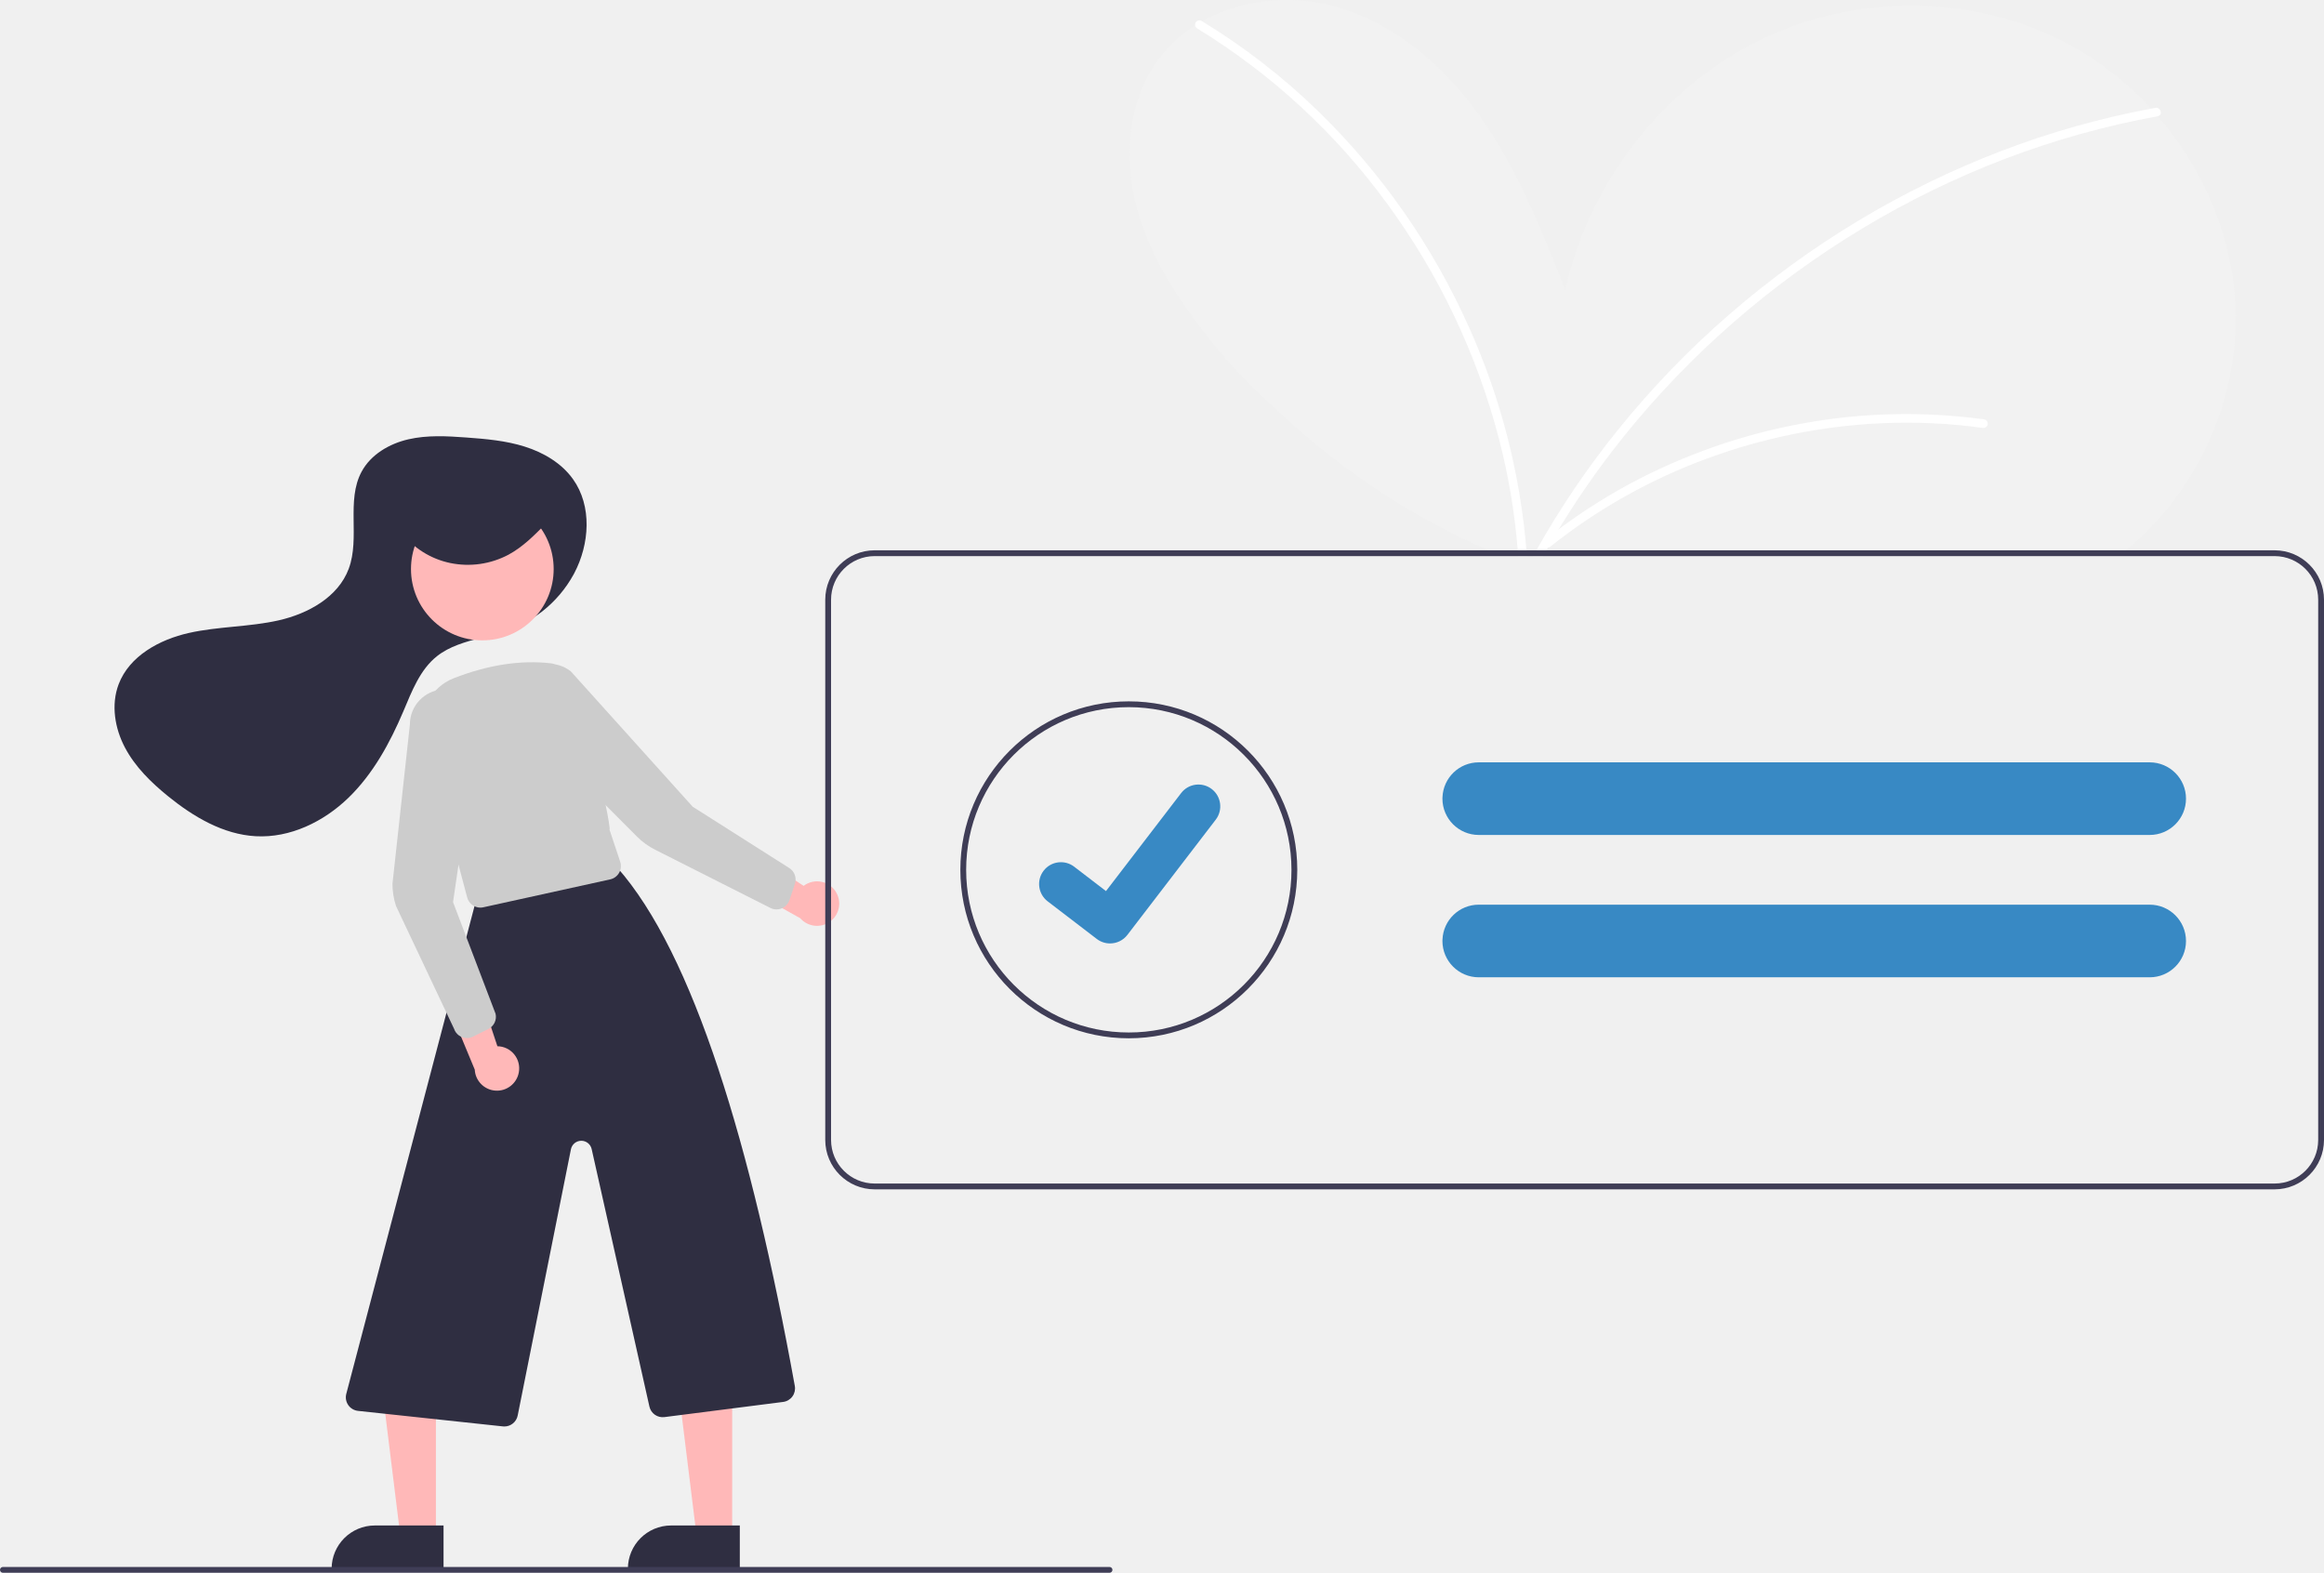
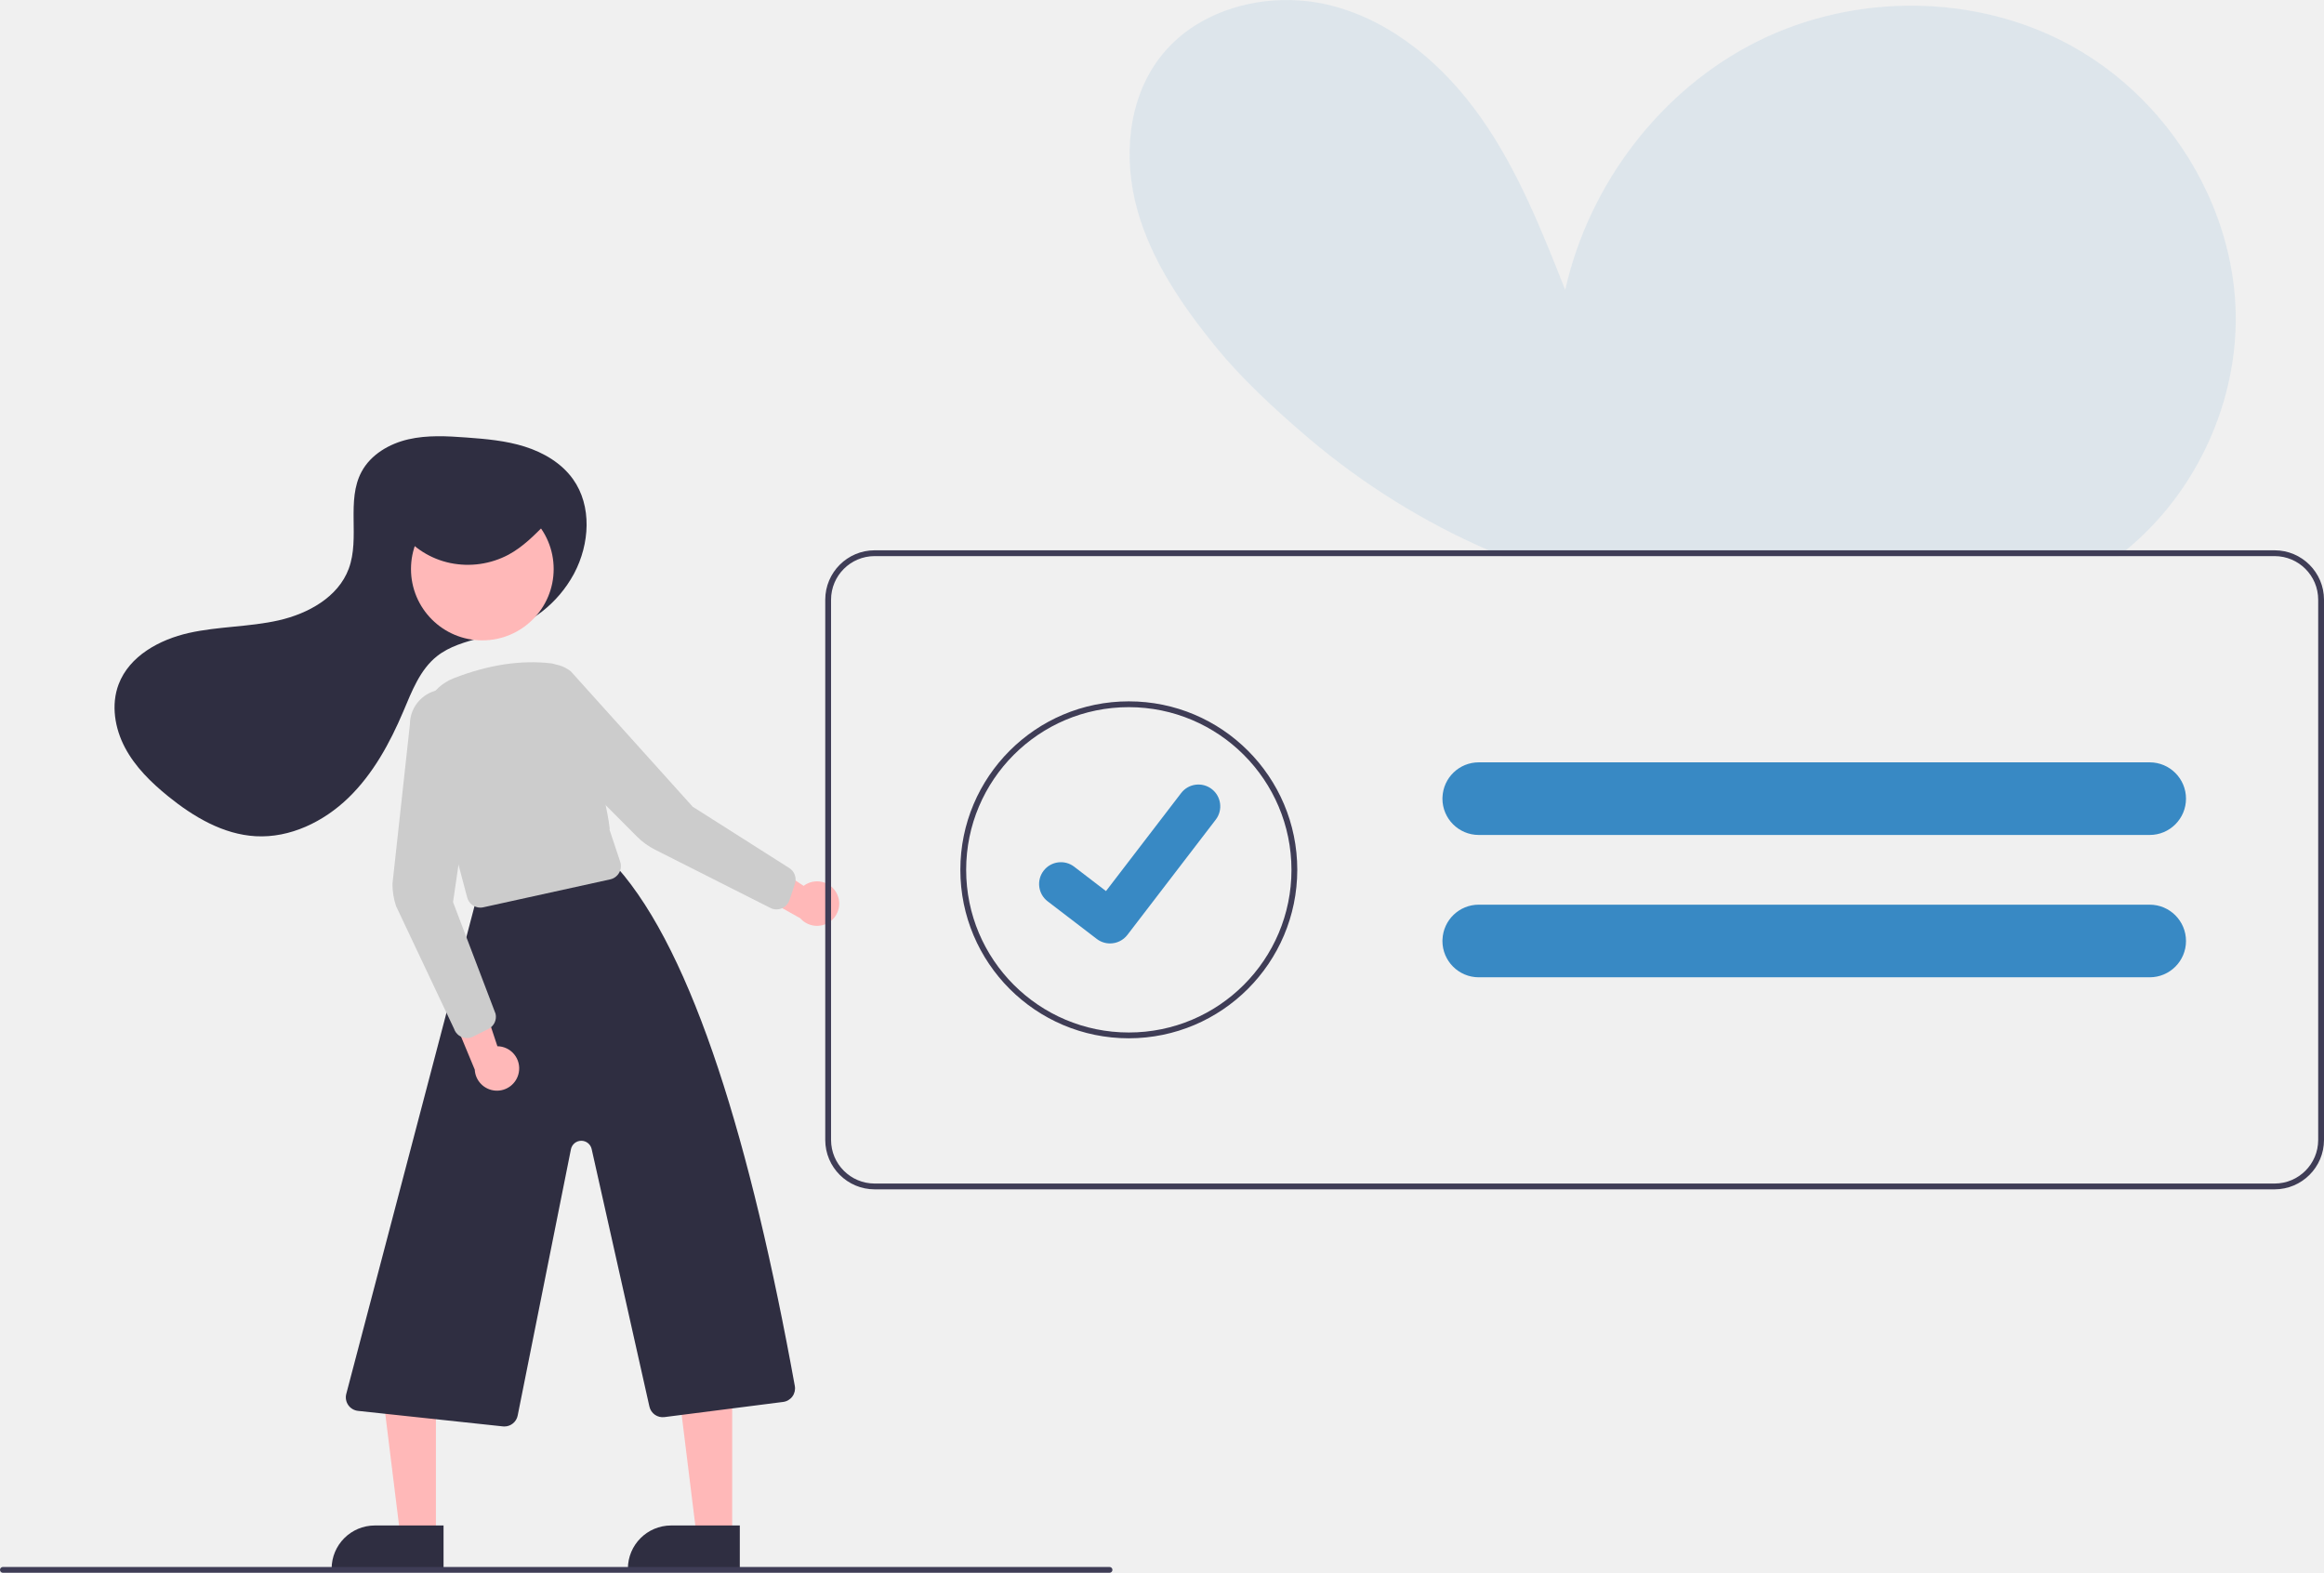
<svg xmlns="http://www.w3.org/2000/svg" id="currentIllo" data-name="Layer 1" width="800.122" height="541.445" viewBox="0 0 800.122 541.445" class="injected-svg DownloadModal__ImageFile-sc-p17csy-5 iIfSkb grid_media">
-   <path d="M931.831,368.723c-.84.69-1.68,1.35-2.54,2H717.151q-2.37-.975-4.72-2a249.807,249.807,0,0,1-61.87-38.52c-12.37-10.48-23.75-21.3-32-31.44-11.51-14.15-22.11-29.57-27.04-47.14-4.92-17.57-3.45-37.71,7.54-52.28a46.795,46.795,0,0,1,12.35-11.31c.79-.5,1.59-.98,2.41-1.43,13.18-7.4,29.81-9.2,44.65-5.37,21.25,5.49,38.91,20.82,51.51,38.8,12.6,17.97,20.78,38.61,28.84,59.02,8.18-36.43,32.95-69.06,66.41-85.65,33.45-16.59,75.01-16.39,107.75,1.58a108.292,108.292,0,0,1,27.55,21.7c.79.85,1.56,1.72,2.32,2.6,15.97,18.49,25.96,42.17,26.78,66.59C970.681,317.333,956.101,348.933,931.831,368.723Z" transform="translate(-199.939 -179.2774)" fill="#f2f2f2" />
-   <path d="M725.631,370.723h-3c-.04-.67-.09-1.33-.15-2a224.18,224.18,0,0,0-6.56-38.74,238.817,238.817,0,0,0-38.31-80.46,228.6,228.6,0,0,0-65.5-60.46,1.42,1.42,0,0,1-.7-1.03,1.496,1.496,0,0,1,2.21-1.56,2.256,2.256,0,0,1,.2.13,226.457,226.457,0,0,1,40.12,31.12,240.898,240.898,0,0,1,51.71,74.13,233.592,233.592,0,0,1,19.82,76.87C725.531,369.393,725.581,370.063,725.631,370.723Z" transform="translate(-199.939 -179.2774)" fill="#fff" />
-   <path d="M942.851,219.283a.184.184,0,0,1-.07.02c-2.19.4-4.39.82-6.57,1.27a296.839,296.839,0,0,0-52.33,15.89,308.808,308.808,0,0,0-48.5,25,313.784,313.784,0,0,0-43.45,33.08,307.525,307.525,0,0,0-36.99,40.12,297.483,297.483,0,0,0-22.61,34.06c-.38.66-.75,1.33-1.12,2h-3.43c.36-.67.73-1.34,1.11-2a299.923,299.923,0,0,1,27.98-41.33,310.84,310.84,0,0,1,38.31-39.75,317.84,317.84,0,0,1,44.38-32.28,311.853,311.853,0,0,1,49.52-24.16,297.104,297.104,0,0,1,51.45-14.52c.49-.09.97-.18,1.46-.27C943.861,216.073,944.661,218.893,942.851,219.283Z" transform="translate(-199.939 -179.2774)" fill="#fff" />
+   <path d="M931.831,368.723c-.84.69-1.68,1.35-2.54,2H717.151q-2.37-.975-4.72-2a249.807,249.807,0,0,1-61.87-38.52c-12.37-10.48-23.75-21.3-32-31.44-11.51-14.15-22.11-29.57-27.04-47.14-4.92-17.57-3.45-37.71,7.54-52.28a46.795,46.795,0,0,1,12.35-11.31c.79-.5,1.59-.98,2.41-1.43,13.18-7.4,29.81-9.2,44.65-5.37,21.25,5.49,38.91,20.82,51.51,38.8,12.6,17.97,20.78,38.61,28.84,59.02,8.18-36.43,32.95-69.06,66.41-85.65,33.45-16.59,75.01-16.39,107.75,1.58a108.292,108.292,0,0,1,27.55,21.7c.79.85,1.56,1.72,2.32,2.6,15.97,18.49,25.96,42.17,26.78,66.59C970.681,317.333,956.101,348.933,931.831,368.723Z" transform="translate(-199.939 -179.2774)" fill="#3889c4" opacity="0.1" />
  <path d="M397.619,376.668c5.335-10.071,6.215-23.187-.418-32.454-3.949-5.516-10.114-9.137-16.583-11.18s-13.294-2.643-20.059-3.139c-6.697-.491-13.514-.885-20.056.63s-12.879,5.215-16.066,11.126c-5.384,9.985-.479,22.789-4.434,33.422-3.629,9.758-13.957,15.462-24.11,17.765s-20.75,2.057-30.908,4.337-20.504,7.932-24.197,17.665c-2.671,7.039-1.344,15.146,2.175,21.802s9.031,12.043,14.881,16.781c8.728,7.068,18.939,13.122,30.153,13.735,11.816.646,23.37-4.979,31.875-13.208s14.295-18.862,18.921-29.755c2.935-6.91,5.707-14.347,11.588-19.013,4.321-3.429,9.818-4.931,15.148-6.352l6.036-1.609a41.441,41.441,0,0,0,25.894-20.253Q397.539,376.819,397.619,376.668Z" transform="translate(-199.939 -179.2774)" fill="#2f2e41" />
  <polygon points="150.079 528.665 137.82 528.665 131.987 481.377 150.082 481.377 150.079 528.665" fill="#ffb8b8" />
  <path d="M129.062,525.162h23.644a0,0,0,0,1,0,0v14.887a0,0,0,0,1,0,0H114.176a0,0,0,0,1,0,0v0A14.887,14.887,0,0,1,129.062,525.162Z" fill="#2f2e41" />
  <polygon points="252.079 528.665 239.82 528.665 233.987 481.377 252.082 481.377 252.079 528.665" fill="#ffb8b8" />
  <path d="M231.062,525.162h23.644a0,0,0,0,1,0,0v14.887a0,0,0,0,1,0,0H216.176a0,0,0,0,1,0,0v0A14.887,14.887,0,0,1,231.062,525.162Z" fill="#2f2e41" />
  <path d="M373.585,670.357a4.834,4.834,0,0,1-.512-.027l-49.877-5.344a4.691,4.691,0,0,1-4.063-5.751l44.162-167.97A4.718,4.718,0,0,1,366.84,487.772l40.968-11.42a4.722,4.722,0,0,1,4.549,1.482c26.34,29.71,46.19,95.571,61.227,178.585a4.692,4.692,0,0,1-4.022,5.49l-40.868,5.218a4.678,4.678,0,0,1-5.171-3.627l-19.884-88.648a3.648,3.648,0,0,0-7.137.082l-18.33,91.651A4.666,4.666,0,0,1,373.585,670.357Z" transform="translate(-199.939 -179.2774)" fill="#2f2e41" />
  <circle cx="166.059" cy="195.894" r="24.561" fill="#ffb8b8" />
  <path d="M365.312,491.737a4.681,4.681,0,0,1-4.521-3.485L346.015,432.742a16.778,16.778,0,0,1,10.11-19.965c11.894-4.643,23.226-6.365,33.68-5.121h0c9.292,1.107,20.755,56.118,19.996,57.292l3.667,11a4.691,4.691,0,0,1-3.442,6.065l-43.695,9.612A4.732,4.732,0,0,1,365.312,491.737Z" transform="translate(-199.939 -179.2774)" fill="#ccc" />
  <path d="M378.554,548.504a7.61,7.61,0,0,0-7.368-9.049l-8.513-25.67-8.701,11.037,9.418,22.685a7.652,7.652,0,0,0,15.164.998Z" transform="translate(-199.939 -179.2774)" fill="#ffb8b8" />
  <path d="M488.002,486.811a7.61,7.61,0,0,0-11.385-2.562L454.061,469.328l-.021,14.054,21.422,12.015a7.652,7.652,0,0,0,12.539-8.586Z" transform="translate(-199.939 -179.2774)" fill="#ffb8b8" />
  <path d="M360.707,536.644a4.69,4.69,0,0,1-4.454-3.218l-19.957-42.216a24.399,24.399,0,0,1-1.235-7.669l6-54.871a12.059,12.059,0,0,1,24.03-1.456l-9.18,62.631,14.649,38.44a4.681,4.681,0,0,1-2.478,5.225l-5.278,2.639A4.685,4.685,0,0,1,360.707,536.644Z" transform="translate(-199.939 -179.2774)" fill="#ccc" />
  <path d="M467.291,492.354a4.681,4.681,0,0,1-2.115-.504l-39.688-20.047a24.368,24.368,0,0,1-6.289-4.56l-38.737-38.862a12.059,12.059,0,0,1,15.992-17.994l41.962,46.603,33.263,21.12a4.68,4.68,0,0,1,1.933,5.45l-1.875,5.596a4.692,4.692,0,0,1-4.447,3.199Z" transform="translate(-199.939 -179.2774)" fill="#ccc" />
  <path d="M338.061,362.473a28.6,28.6,0,0,0,16.895,10.631,29.87,29.87,0,0,0,20.06-2.874c4.947-2.673,8.905-6.684,12.782-10.633,1.618-1.648,3.341-3.549,3.26-5.797-.126-3.484-4.314-5.388-7.909-6.148a56.435,56.435,0,0,0-35.033,3.94c-4.88,2.267-9.964,6.368-9.232,11.466" transform="translate(-199.939 -179.2774)" fill="#2f2e41" />
  <path d="M983.061,368.723h-482a17.024,17.024,0,0,0-17,17v186a17.024,17.024,0,0,0,17,17h482a17.024,17.024,0,0,0,17-17v-186A17.024,17.024,0,0,0,983.061,368.723Zm15,203a15.018,15.018,0,0,1-15,15h-482a15.018,15.018,0,0,1-15-15v-186a15.018,15.018,0,0,1,15-15h482a15.018,15.018,0,0,1,15,15Z" transform="translate(-199.939 -179.2774)" fill="#3f3d56" />
  <path d="M588.575,536.723a58,58,0,1,1,58-58A58.066,58.066,0,0,1,588.575,536.723Zm0-114a56,56,0,1,0,56,56A56.064,56.064,0,0,0,588.575,422.723Z" transform="translate(-199.939 -179.2774)" fill="#3f3d56" />
  <path d="M940.047,441.723h-231a12.497,12.497,0,0,0-12.48,12.01,4.011,4.011,0,0,0-.02.49,12.518,12.518,0,0,0,12.5,12.5h231a12.5,12.5,0,0,0,0-25Z" transform="translate(-199.939 -179.2774)" fill="#3889c4" />
  <path d="M940.047,490.723h-231a12.497,12.497,0,0,0-12.48,12.01,4.011,4.011,0,0,0-.02.49,12.518,12.518,0,0,0,12.5,12.5h231a12.5,12.5,0,0,0,0-25Z" transform="translate(-199.939 -179.2774)" fill="#3889c4" />
  <path d="M582.104,504.064a7.46,7.46,0,0,1-4.489-1.491l-.08-.06-16.904-12.942a7.51,7.51,0,1,1,9.135-11.923l10.949,8.396,25.875-33.744a7.51,7.51,0,0,1,10.529-1.39l-.161.218.165-.215a7.518,7.518,0,0,1,1.39,10.529L588.079,501.134A7.513,7.513,0,0,1,582.104,504.064Z" transform="translate(-199.939 -179.2774)" fill="#3889c4" />
  <path d="M581.939,720.723h-381a1,1,0,0,1,0-2h381a1,1,0,0,1,0,2Z" transform="translate(-199.939 -179.2774)" fill="#3f3d56" />
-   <path d="M883.197,323.672a198.228,198.228,0,0,0-62.845,1.417,202.342,202.342,0,0,0-59.173,20.688,195.2,195.2,0,0,0-29.529,19.509c-1.508,1.205.627,3.315,2.121,2.121a193.808,193.808,0,0,1,53.787-30.236,199.647,199.647,0,0,1,60.064-12.185,191.075,191.075,0,0,1,34.777,1.578,1.554,1.554,0,0,0,1.845-1.048,1.509,1.509,0,0,0-1.048-1.845Z" transform="translate(-199.939 -179.2774)" fill="#fff" />
</svg>
